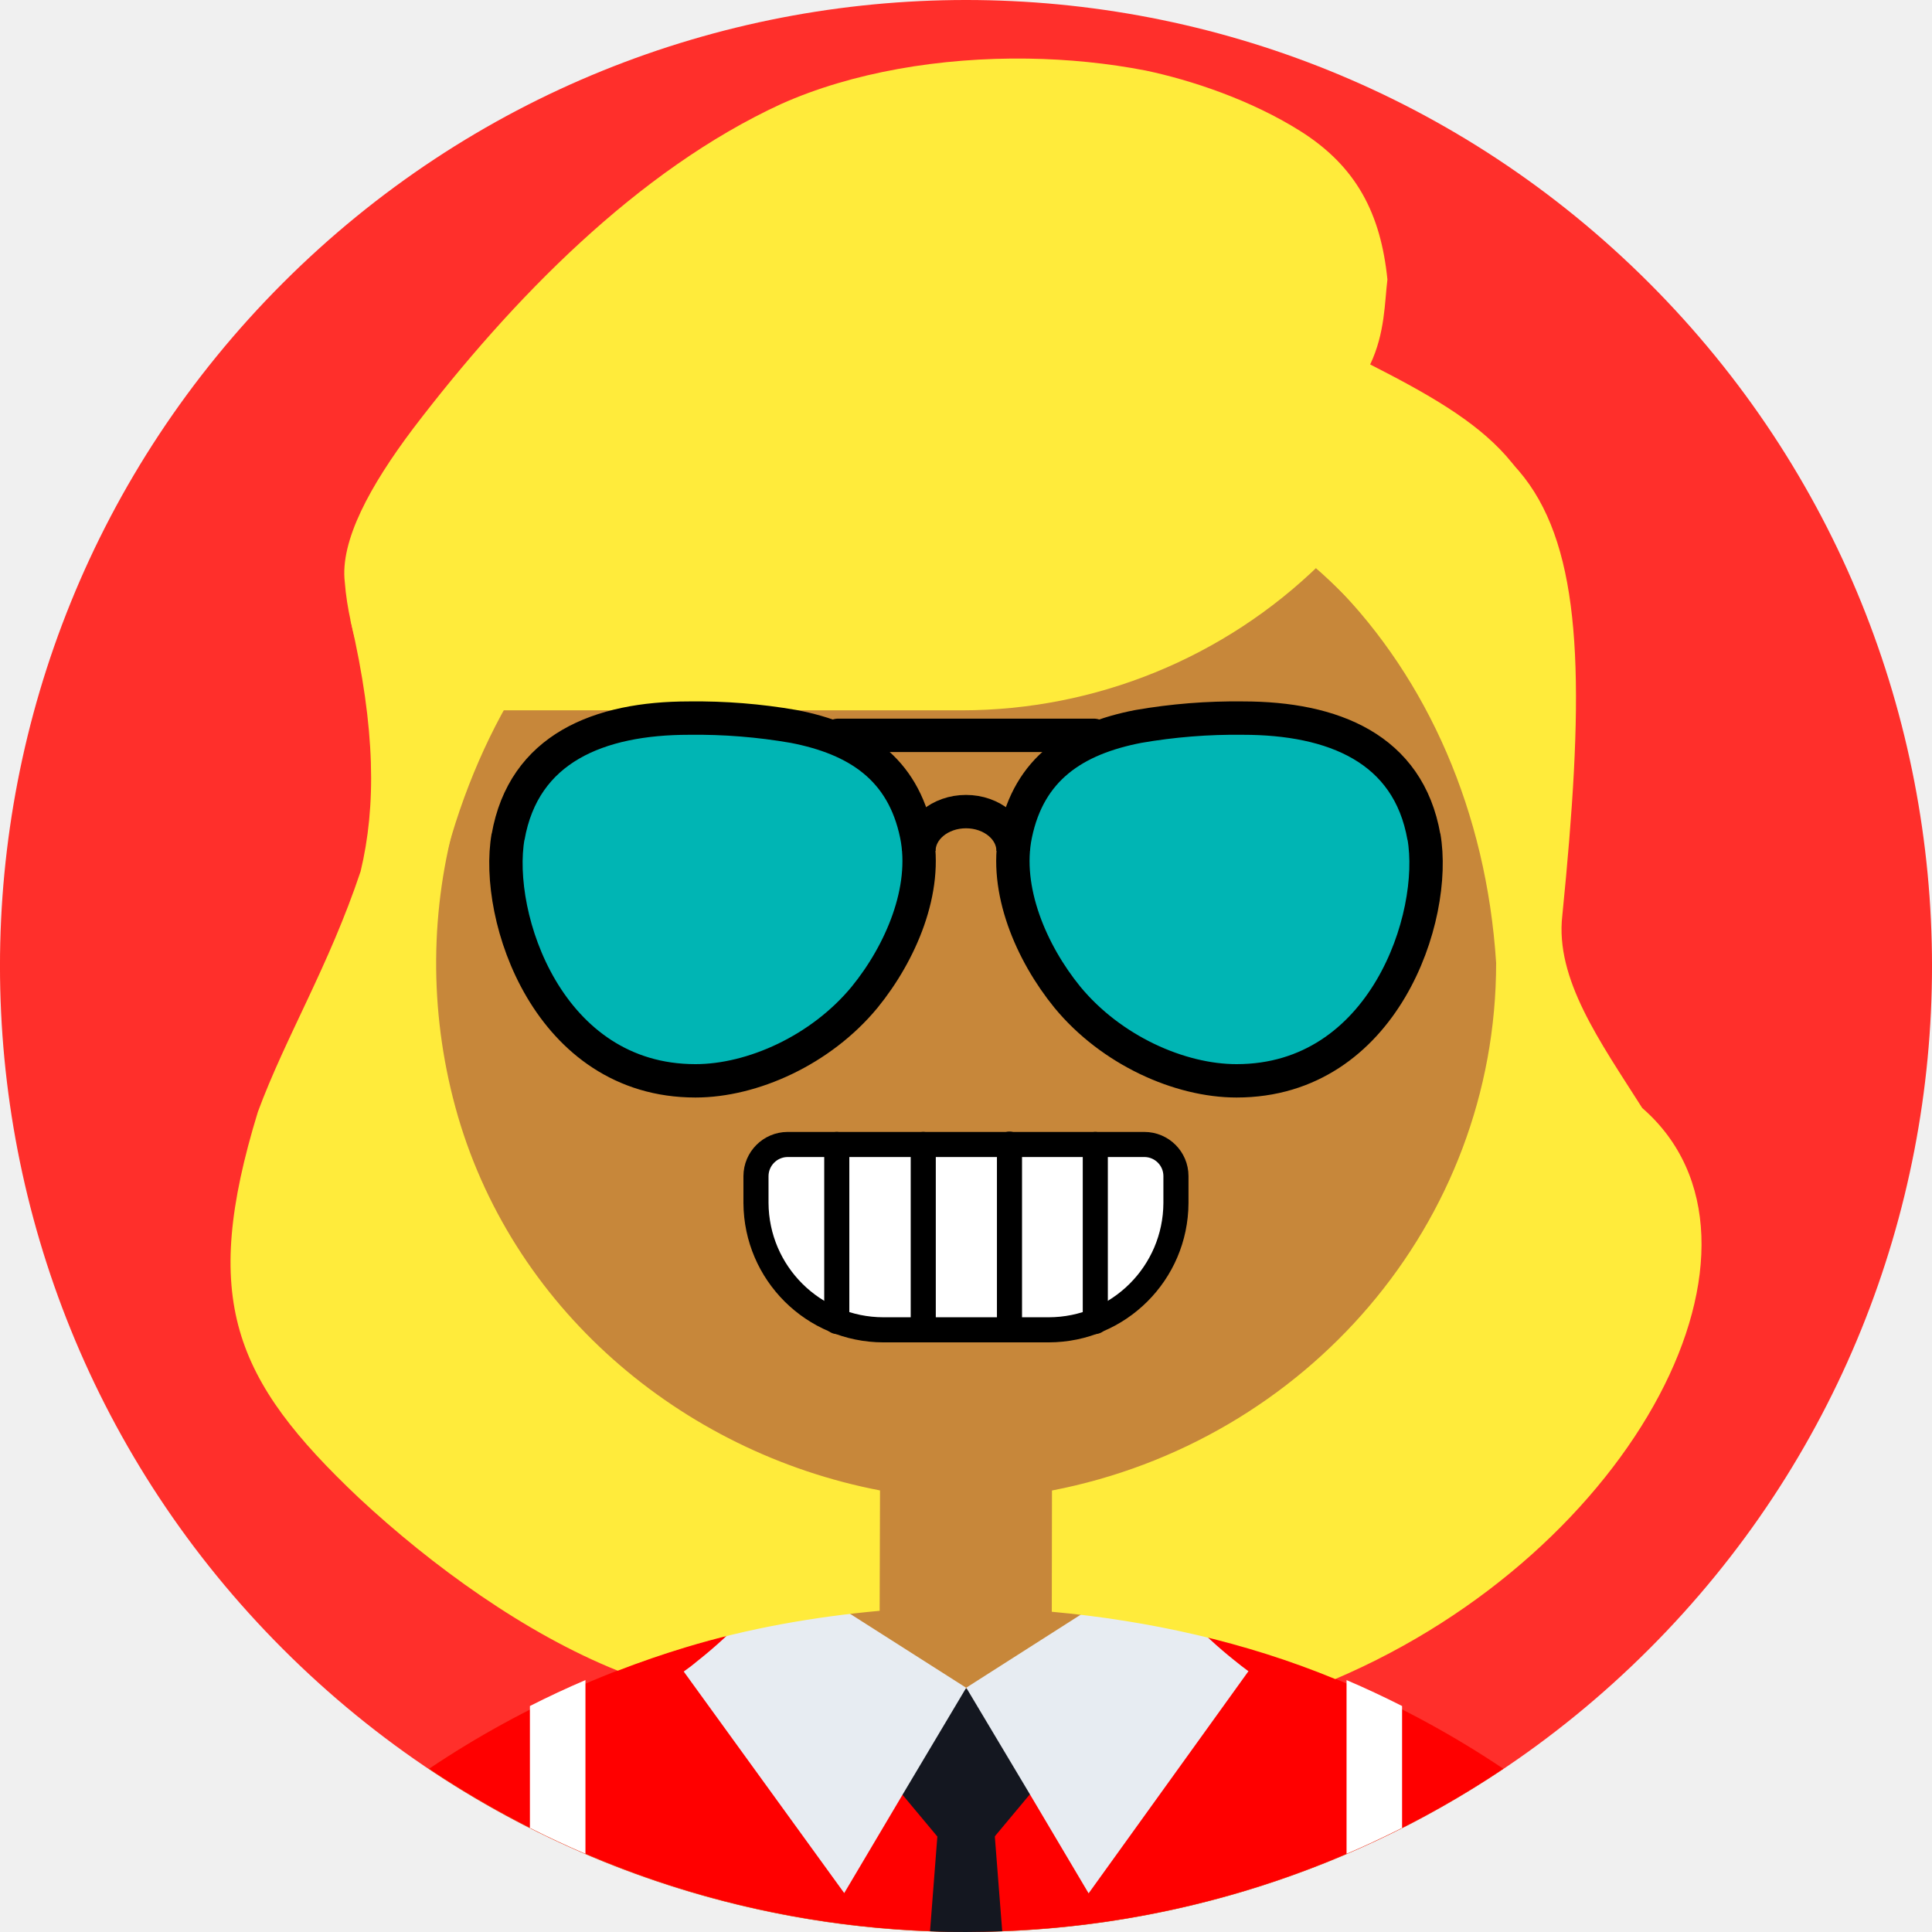
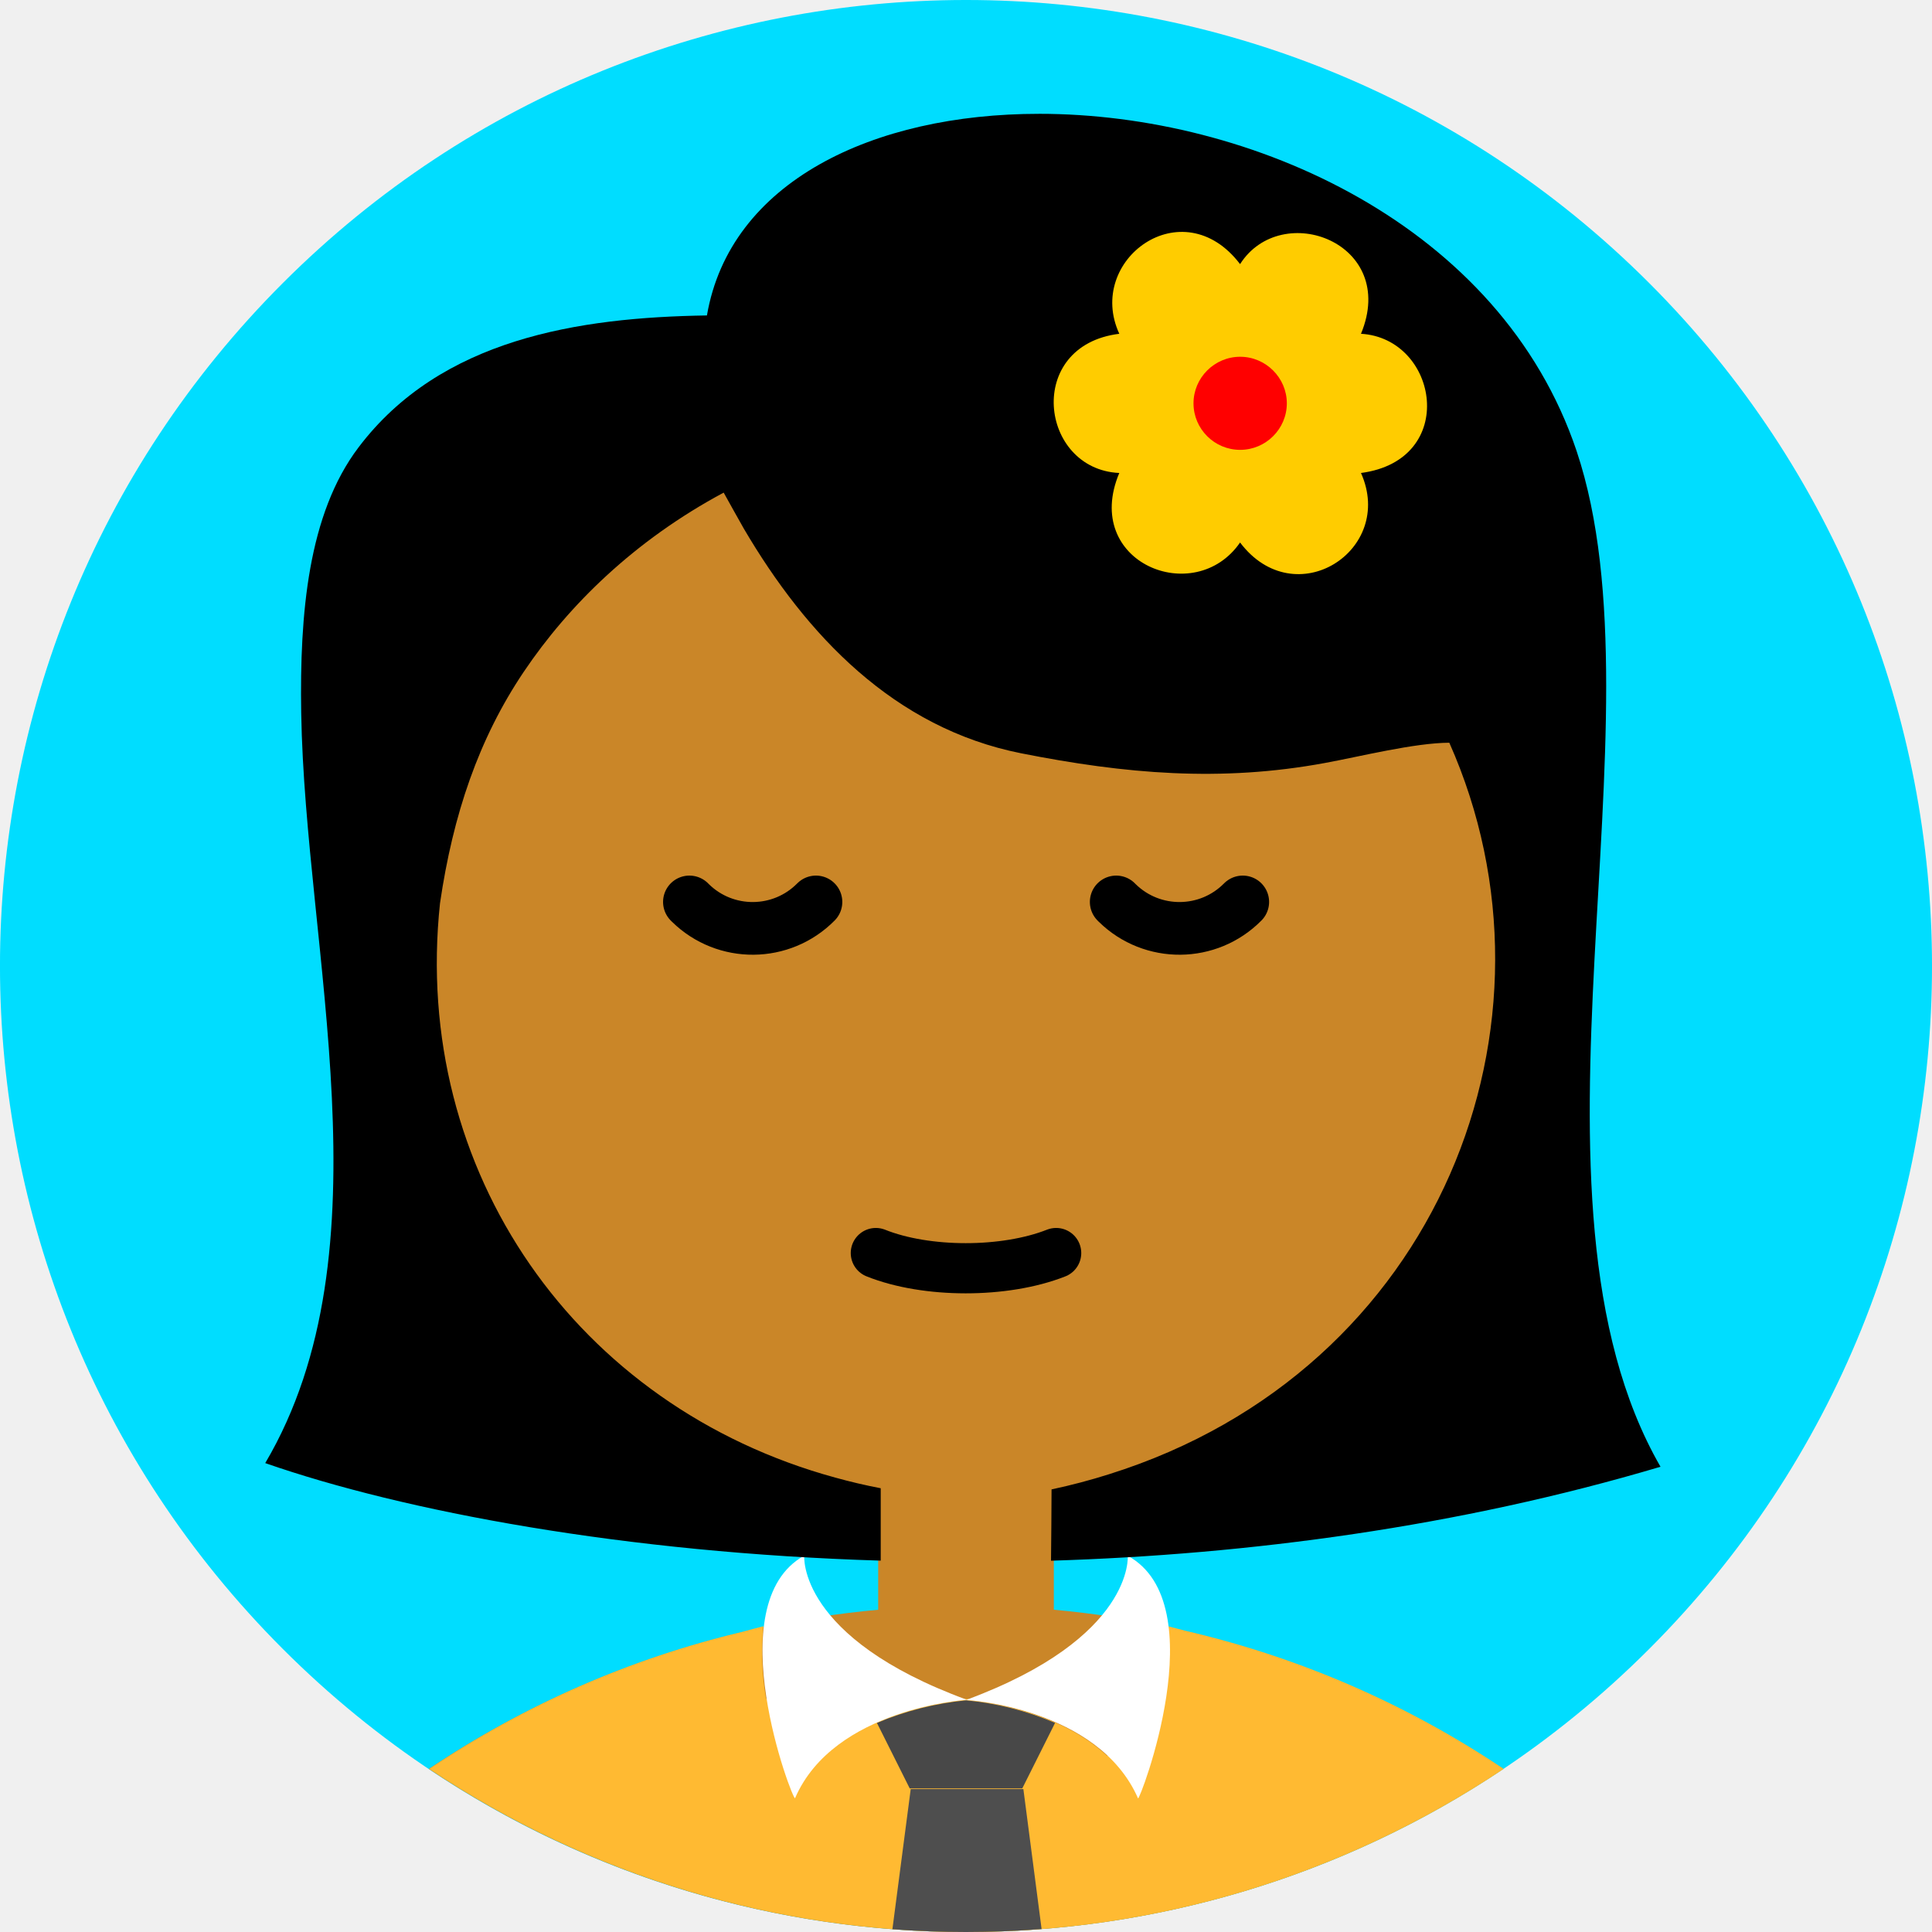
<svg xmlns="http://www.w3.org/2000/svg" viewBox="0 0 231 231">
-   <path d="M33.83,33.83a115.5,115.5,0,1,1,0,163.34,115.49,115.49,0,0,1,0-163.34Z" style="fill:#ff2f2b;" />
-   <path d="m115.5 51.75a63.75 63.75 0 0 0-10.5 126.63v14.09a115.5 115.5 0 0 0-53.729 19.027 115.5 115.5 0 0 0 128.46 0 115.5 115.5 0 0 0-53.729-19.029v-14.084a63.75 63.75 0 0 0 53.25-62.881 63.75 63.75 0 0 0-63.65-63.75 63.75 63.75 0 0 0-0.1 0z" style="fill:#C7873A;" />
-   <path d="m141.75 194.98a114.79 114.78 0 0 1 38 16.498 115.53 115.52 0 0 1-128.46 0 114.79 114.78 0 0 1 38-16.498l15.71 15.748h21z" style="fill:#ff0000;" />
-   <path d="m70 200.88v20.77c-2.22-0.953-4.4-1.97-6.54-3.05h-0.101v-14.621c2.17-1.1 4.39-2.14 6.64-3.1z" style="fill:#fff;" />
-   <path d="m161 200.88v20.77c1.9-0.81 3.77-1.68 5.62-2.59l0.099-0.049 0.82-0.41h0.101v-14.621c-2.17-1.1-4.39-2.14-6.64-3.1z" style="fill:#fff;" />
-   <polygon transform="matrix(1 0 0 .99987 4e-5 -3e-5)" points="97.32 201.93 115.5 223.72 133.68 201.93" style="fill:#141720;" />
-   <path d="m111.2 230.88 1.31-16.908c0.33 1.28 5.64 1.28 6 0l1.32 16.938c-1.43 0.049-2.86 0.089-4.3 0.089s-2.87 0-4.3-0.089z" style="fill:#141720;" />
-   <path d="m115.49 201.79v0.069l-7.55 12.678-7 11.809-19.19-26.487c0.61-0.43 1.22-0.9 1.8-1.39a52 51.993 0 0 0 10.07-10.619l21.79 13.878z" style="fill:#e7ecf2;" />
-   <path d="m149.24 199.86-19.08 26.517-7-11.809-7.57-12.678-0.059-0.101 21.94-13.998a52.21 52.203 0 0 0 10.08 10.699c0.58 0.47 1.15 0.92 1.73 1.34z" style="fill:#e7ecf2;" />
-   <path d="m157.79 67.5a61.31 61.31 0 0 1-42.79 17.43h-55.7c18.16-37.74 68.27-46.85 98.49-17.43z" style="fill:#FFEB3B;" />
-   <path d="m122.93 7.008c-10.503-0.157-21.09 1.645-29.545 5.432-17.141 7.9-32.169 23.297-43.973 38.779-5.17 6.863-8.778 13.46-8.185 18.395 0.931 12.312 10.372 26.483 11.068 36.9 15.663-72.081 105.99-70.452 124.91-7.053l4e-3 0.016c5.616-10.926 8.068-20.188 8.352-27.653 0.437-15.607-7.809-21.149-21.735-28.249 1.793-3.77 1.727-7.502 2.062-10.154-0.8-7.857-3.68-13.51-10.43-17.758-5.943-3.74-13.06-6.087-18.463-7.227-4.532-0.879-9.29-1.356-14.064-1.428z" style="fill:#FFEB3B;" />
-   <path d="m42.426 75.338c0.522 18.689 10.557 74.338-18.115 101.25 12.38 10.603 28.352 19.061 46.025 24.594 11.032-4.687 22.88-7.415 34.817-8.505l0.063-14.477c-22.49-4.381-40.766-18.898-48.862-39.967-8.096-21.07-4.793-44.72 9.248-62.393zm124.67 2.721c7.9 10.886 11.743 24.64 11.787 37.441-0.366 30.178-22.389 57.576-53.12 62.708l0.024 14.471c12.282 1.122 24.518 3.989 35.825 8.913 15.488-5.145 30.007-13.325 42.396-25.043-13.136-22.051-23.282-63.045-18.694-101.55z" style="fill:none;" />
-   <path d="m143.61 46.383c-11.639 0.125-20.998 1.891-20.998 1.891l-9 3.506c0.63-0.019 1.26-0.029 1.891-0.029h0.1c35.169 0.055 60.959 27.235 63.283 63.383 7.4e-4 31.157-22.742 57.213-53.106 63.079l-0.022 14.498c11.567 1.056 23.154 3.607 33.887 8.046 35.952-15.315 55.082-52.303 36.709-68.279-5.018-7.904-10.44-15.409-9.554-23.03 5.054-50.452 0.396-63.561-43.189-63.064zm-69.966 21.09c-15.286 3.244-17.096 3.73-31.734 6.695 3.03 13.081 3.058 22.274 1.208 30.012-3.8 11.361-8.971 19.787-12.286 28.764-6.882 22.459-2.916 31.982 12.093 46.165 8.659 8.069 19.861 16.209 30.939 20.647 2.669-1.032 5.373-1.963 8.106-2.792 7.498-2.275 15.388-3.654 23.206-4.367l0.043-14.393c-23.933-4.594-44.283-21.98-50.77-45.817-6.332-23.265 0.511-48.752 19.195-64.914z" style="fill:#FFEB3B;" />
-   <path d="m170.25 100c1.69 9.62-4.79 29.23-22.4 29.23-6.81 0-15-3.66-20.23-10-4.34-5.33-7.56-12.87-6.2-19.45 1.63-7.89 7.07-11.45 14.67-12.92a68.16 68.16 0 0 1 12.52-1c10.77 0 19.78 3.61 21.64 14.22z" style="fill:#00b5b4;stroke-width:3.99px;stroke:#000;" />
-   <path d="m60.75 100c-1.69 9.62 4.79 29.23 22.4 29.23 6.81 0 15-3.66 20.23-10 4.34-5.33 7.56-12.87 6.2-19.45-1.63-7.89-7.07-11.45-14.67-12.92a68.16 68.16 0 0 0-12.52-1c-10.77 0-19.78 3.61-21.64 14.22z" style="fill:#00b5b4;stroke-width:3.99px;stroke:#000;" />
-   <line x1="100.2" x2="130.8" y1="87.92" y2="87.92" style="fill:none;stroke-linecap:round;stroke-linejoin:round;stroke-width:3.99px;stroke:#000;" />
-   <path d="m109.87 101.73c0-2.59 2.52-4.69 5.63-4.69s5.63 2.1 5.63 4.69" style="fill:none;stroke-width:3.99px;stroke:#000;" />
-   <path d="m94.19 136.84h42.632a3.78 3.78 0 0 1 3.78 3.78v3.22a15.231 15.23 0 0 1-15.211 15.16h-19.781a15.251 15.25 0 0 1-15.221-15.16v-3.22a3.8 3.8 0 0 1 3.78-3.78z" style="fill:#fff;stroke-linecap:round;stroke-linejoin:round;stroke-width:3px;stroke:#000;" />
-   <path d="m130.96 136.84v21.16m-30.911-21.16v21.16m10.34-21.16v22.16m10.31-22.2v22.2" style="fill:none;stroke-linecap:round;stroke-linejoin:round;stroke-width:3px;stroke:#000;" />
+   <path d="M33.83,33.83a115.5,115.5,0,1,1,0,163.34,115.49,115.49,0,0,1,0-163.34Z" style="fill:#0df;" />
+   <path d="m115.5 51.75a63.75 63.75 0 0 0-10.5 126.63v14.09a115.5 115.5 0 0 0-53.729 19.027 115.5 115.5 0 0 0 128.46 0 115.5 115.5 0 0 0-53.729-19.029v-14.084a63.75 63.75 0 0 0 53.25-62.881 63.75 63.75 0 0 0-63.65-63.75 63.75 63.75 0 0 0-0.1 0z" style="fill:#ca8628;" />
+   <path d="m116 203.13c-0.12 0-0.25 0.12-0.49 0.12s-0.25-0.12-0.49-0.12zm-27.29-8c0.87-0.25 1.72-0.47 2.56-0.69a32.37 32.37 0 0 0 0.3 8.57 21.5 21.5 0 0 0 7 6.88c6.41-6 16.8-6.64 16.8-6.64s10.5 0.58 17 6.69a21.61 21.61 0 0 0 6.93-6.66 32.34 32.34 0 0 0 0.35-8.84l2.13 0.56a114.79 114.79 0 0 1 38 16.5 115.53 115.53 0 0 1-128.46 0 114.64 114.64 0 0 1 37.38-16.37z" style="fill:#FFBA32;" />
+   <path d="m126.15 206-3.92 7.83h-13.46l-3.92-7.83a36.59 36.59 0 0 1 10.65-2.7 35.66 35.66 0 0 1 10.65 2.7z" style="fill:#484848;" />
+   <path d="m124.54 230.65-2.18-16.74h-13.47l-2.19 16.76c2.9 0.22 5.84 0.33 8.8 0.33s6.06-0.12 9-0.35z" style="fill:#4e4e4e;" />
+   <path d="m134.84 186s0.86 9.8-19.34 17.26c0 0 15.79 0.86 20.57 11.76 0.12 0.49 9.3-23.26-1.23-29z" style="fill:#fff;" />
+   <path d="m96.16 186c-10.41 5.76-1.35 29.39-1.1 29 4.65-10.78 20.56-11.76 20.56-11.76-20.32-7.45-19.46-17.24-19.46-17.24z" style="fill:#fff;" />
+   <path d="m124.22 13.61c-19.783 0-36.945 8.089-39.695 24.106-15.332 0.235-31.831 2.771-41.663 15.782-6.024 7.96-7.04 19.901-6.848 31.724 0.46 28.503 10.742 64.228-4.301 89.714 16.584 5.778 43.086 10.742 73.59 11.662v-8.656c-1.851-0.353-3.659-0.781-5.435-1.273-30.953-8.463-50.672-36.635-47.259-68.669 1.551-10.603 4.622-19.665 10.025-27.69 5.382-7.992 13.267-15.717 23.892-21.41 0.407 0.728 1.99 3.584 2.407 4.301 7.5 12.775 17.986 23.849 33.157 26.866 12.433 2.461 23.849 3.467 36.346 1.155 4.258-0.781 10.667-2.397 14.851-2.418 14.861 33.404-1.081 75.035-40.668 87.457-2.225 0.706-4.526 1.316-6.89 1.819 0 2.707-0.043 5.649-0.064 8.527 23.603-0.728 48.682-4.044 72.874-11.234-18.521-32.152 0.813-89.083-10.036-121.46-9.073-26.973-38.85-40.315-64.282-40.305z" style="fill:#000;" />
+   <path d="m33.147 172.32c-2.654 5.114-6.088 9.95-10.1 12.411 7.843 10.453 17.387 19.516 28.257 26.781 16.038-10.731 35.629-17.055 54-18.606v-9.009c-30.065-0.942-56.108-5.885-72.157-11.577zm164.06 0.556c-23.731 7.072-48.361 10.325-71.525 11.042-0.032 3.124-0.053 6.238-0.011 9.052 19.227 1.723 37.908 7.853 53.989 18.542 0.011 0 0.011 0 0.021 0.011 10.731-7.169 20.179-16.081 27.958-26.374-4.28-2.397-7.832-6.965-10.432-12.272z" style="fill:none;" />
+   <path d="m50.02 46.5c-2.93 1.914-6.131 3.883-10.154 7.981-14.091 14.359-16.145 27.701-6.141 44.018 4.205 6.858 6.141 13.706-0.246 20.5-7.714 8.196-21.559 4.291-21.537 16.061 0.021 8.613 15.063 7.918 22.531 13.984 3.766 3.071 5.084 8.399 2.066 12.508-4.216 5.746-16.006 7.372-22.629 8.934 5.881 10.843 13.45 20.638 22.355 29.033l0.004 0.023 0.006-0.014c2e-3 2e-3 0.004 4e-3 0.006 6e-3 0.003-0.011 0.006-0.022 0.01-0.033 14.775-12.218 20.268-20.965 49.461-28.434-17.404-10.258-30.68-27.122-24.143-35.34 4.412-5.544 5.661-7.863 6.406-12.078 2.358-13.339-10.208-22.335-9.236-32.715 1.943-8.235 11.379-11.173 16.947-15.115 5.458-3.908 9.801-8.77 10.799-16.918-13.558-4.89-17.609-5.862-36.506-12.4zm140.87 19.357c-3.44-0.912-23.311 122.43 4.412 133.14 8.966-8.581 16.552-18.584 22.404-29.658 0-0.31-25.133-3.992-25.979-14.018-0.107-1.177 0.118-1.486 0.867-2.502 6.676-9.212 30.716-11.416 29.646-23.496-0.278-3.156-4.162-5.233-6.74-6.453-12.155-5.767-32.942-9.649-15.031-24.543 9.212-7.351 10.43-8.432 0.598-14.691-9.458-6.024-9.394-11.993-9.758-16.326-0.077-0.93-0.221-1.4-0.42-1.453z" style="fill:none;" />
+   <path d="m133.83 39.909c-11.33 1.393-9.549 16.204-2e-3 16.643-4.51 10.717 9.017 16.181 14.441 8.312 6.562 8.677 18.596 0.948 14.457-8.312 11.718-1.538 9.277-16.099 0-16.643 4.503-10.867-9.488-16.101-14.457-8.33-6.883-9.041-18.509-0.473-14.439 8.33z" style="fill:#FFCC00;" />
+   <path d="m153.86 48.222c0-3.053-2.518-5.565-5.579-5.565-3.078 0-5.579 2.512-5.579 5.565 0 3.07 2.501 5.565 5.579 5.565 3.061 0 5.579-2.495 5.579-5.565z" style="fill:red;" />
+   <path d="m97.56 107.84a10.63 10.63 0 0 1-15 0.13l-0.13-0.13" style="fill:none;stroke-linecap:round;stroke-linejoin:round;stroke-width:6.3px;stroke:#000;" />
+   <path d="m148.59 107.84a10.63 10.63 0 0 1-15 0.13l-0.13-0.13" style="fill:none;stroke-linecap:round;stroke-linejoin:round;stroke-width:6.3px;stroke:#000;" />
+   <path d="m126.28 149.82c-6.16 2.43-15.52 2.42-21.56 0" style="fill:none;stroke-linecap:round;stroke-linejoin:round;stroke-width:6px;stroke:#000;" />
</svg>
